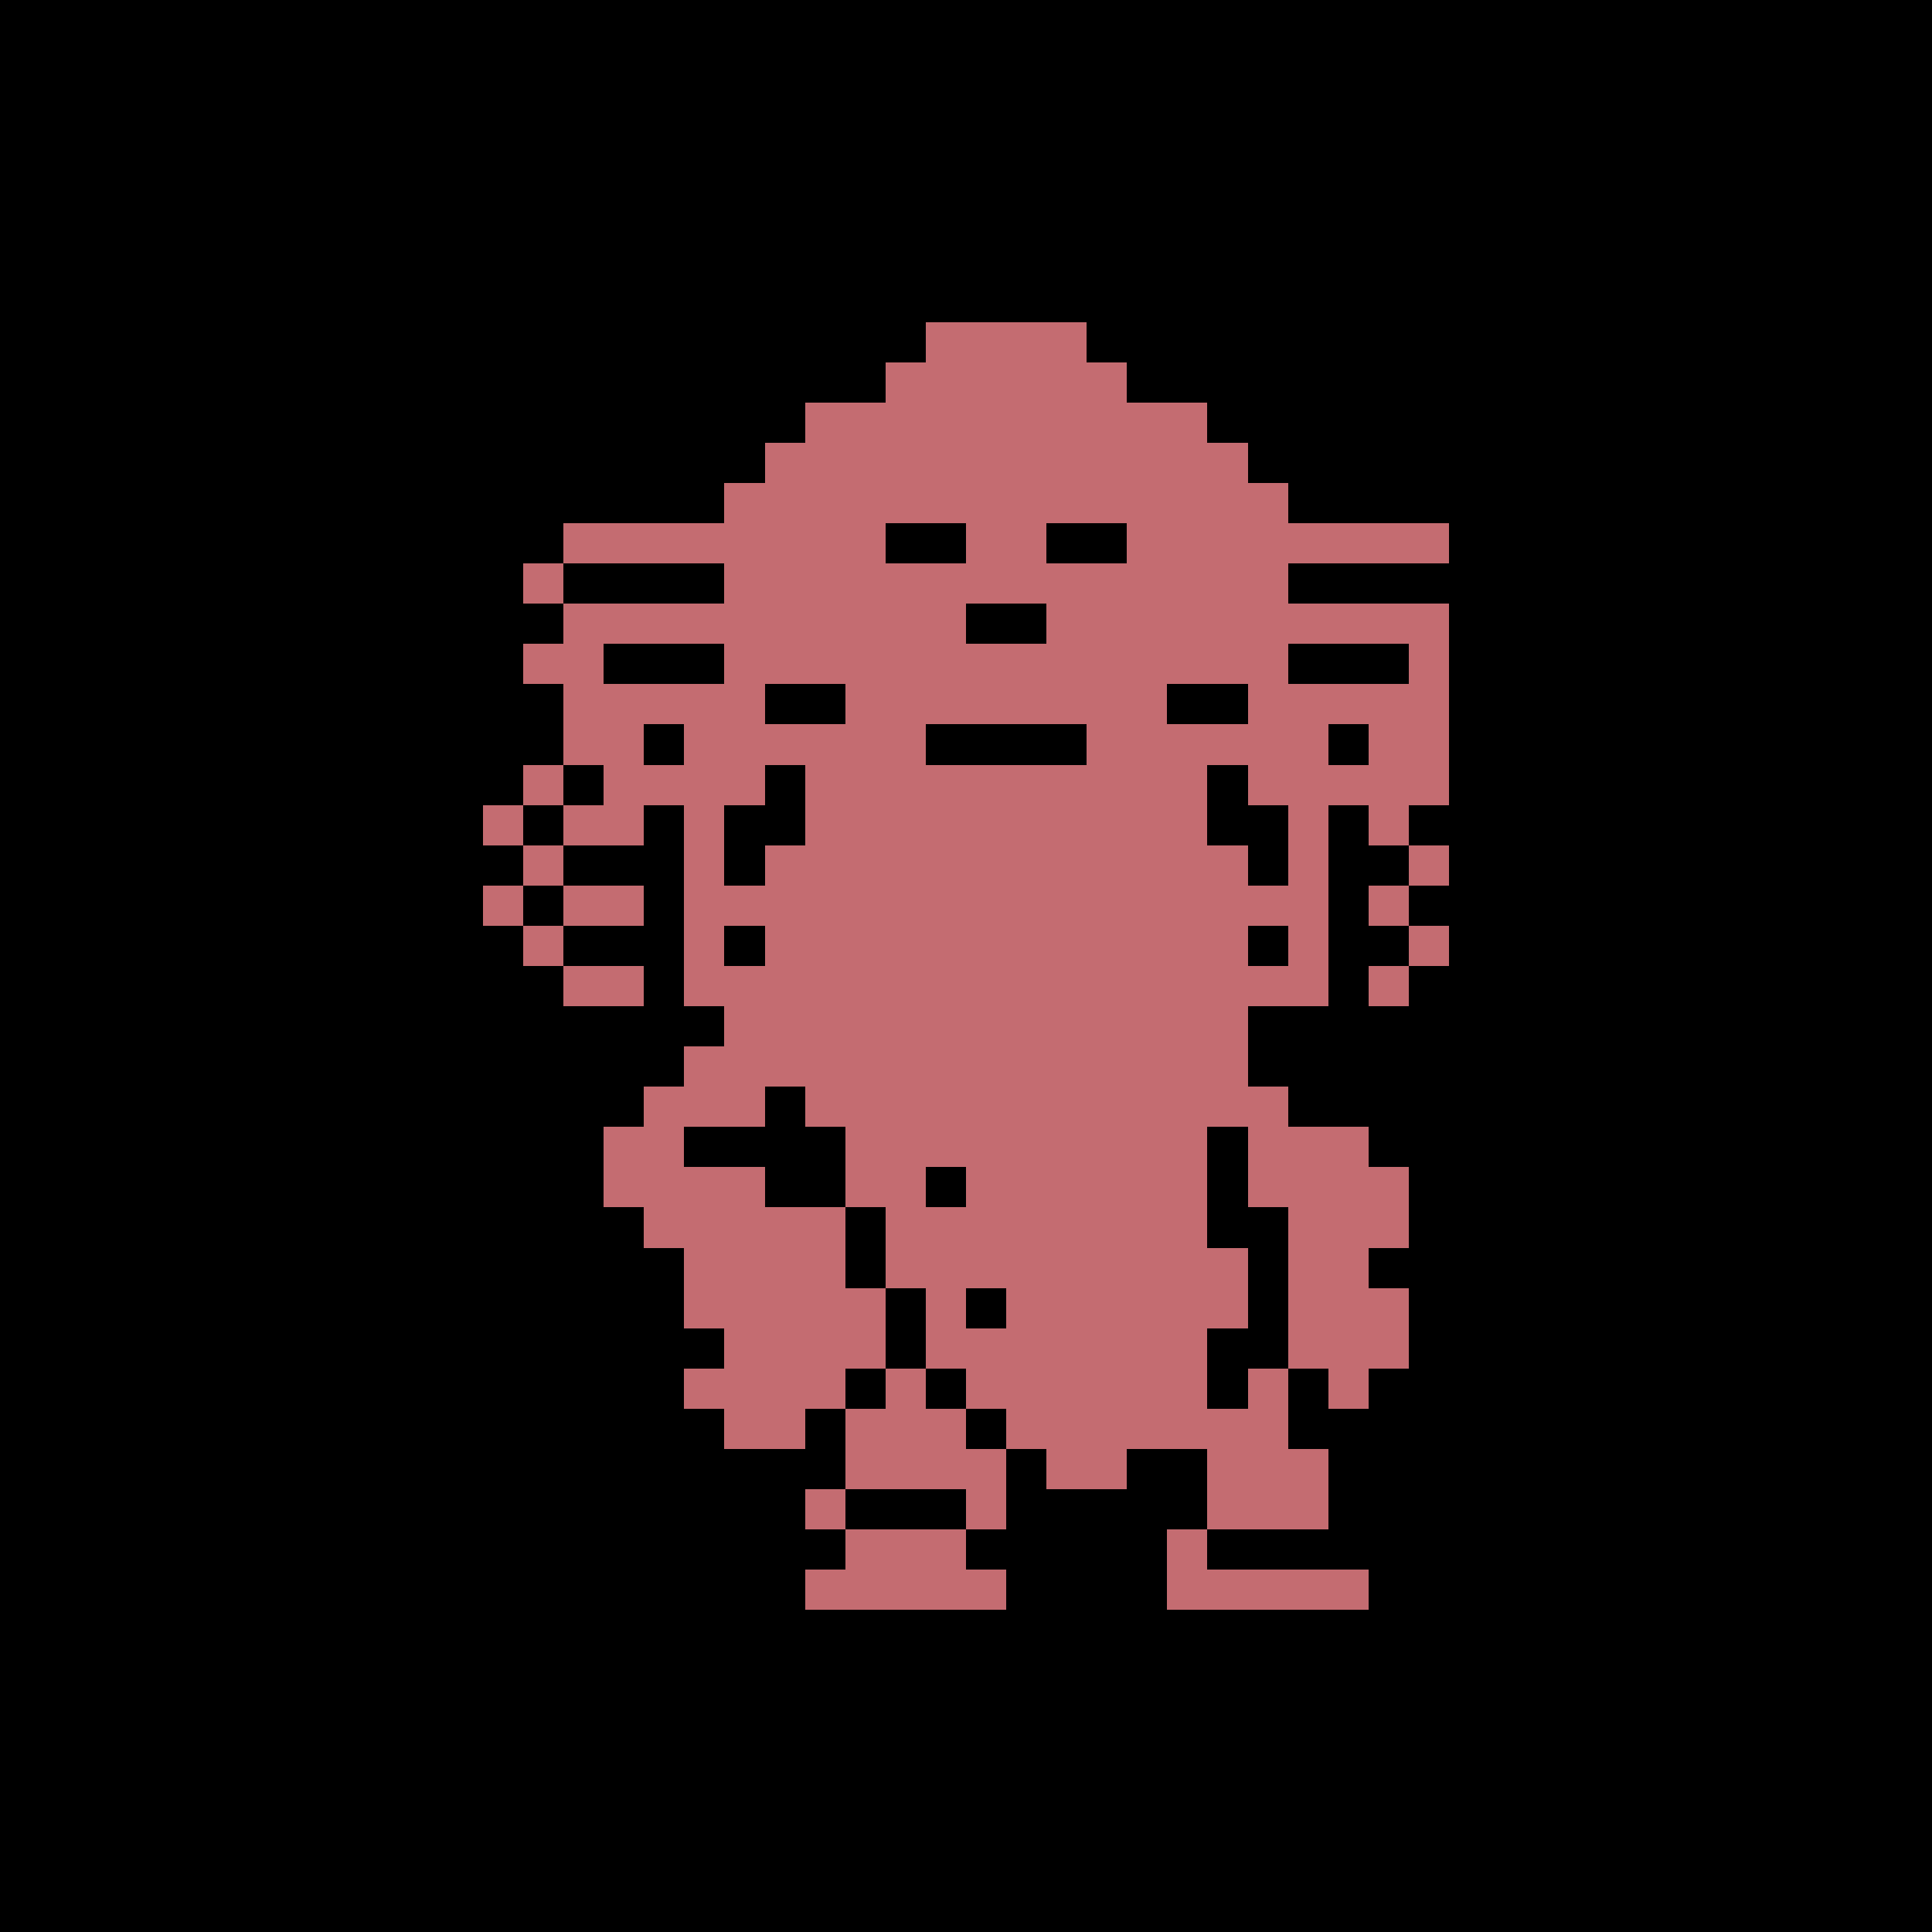
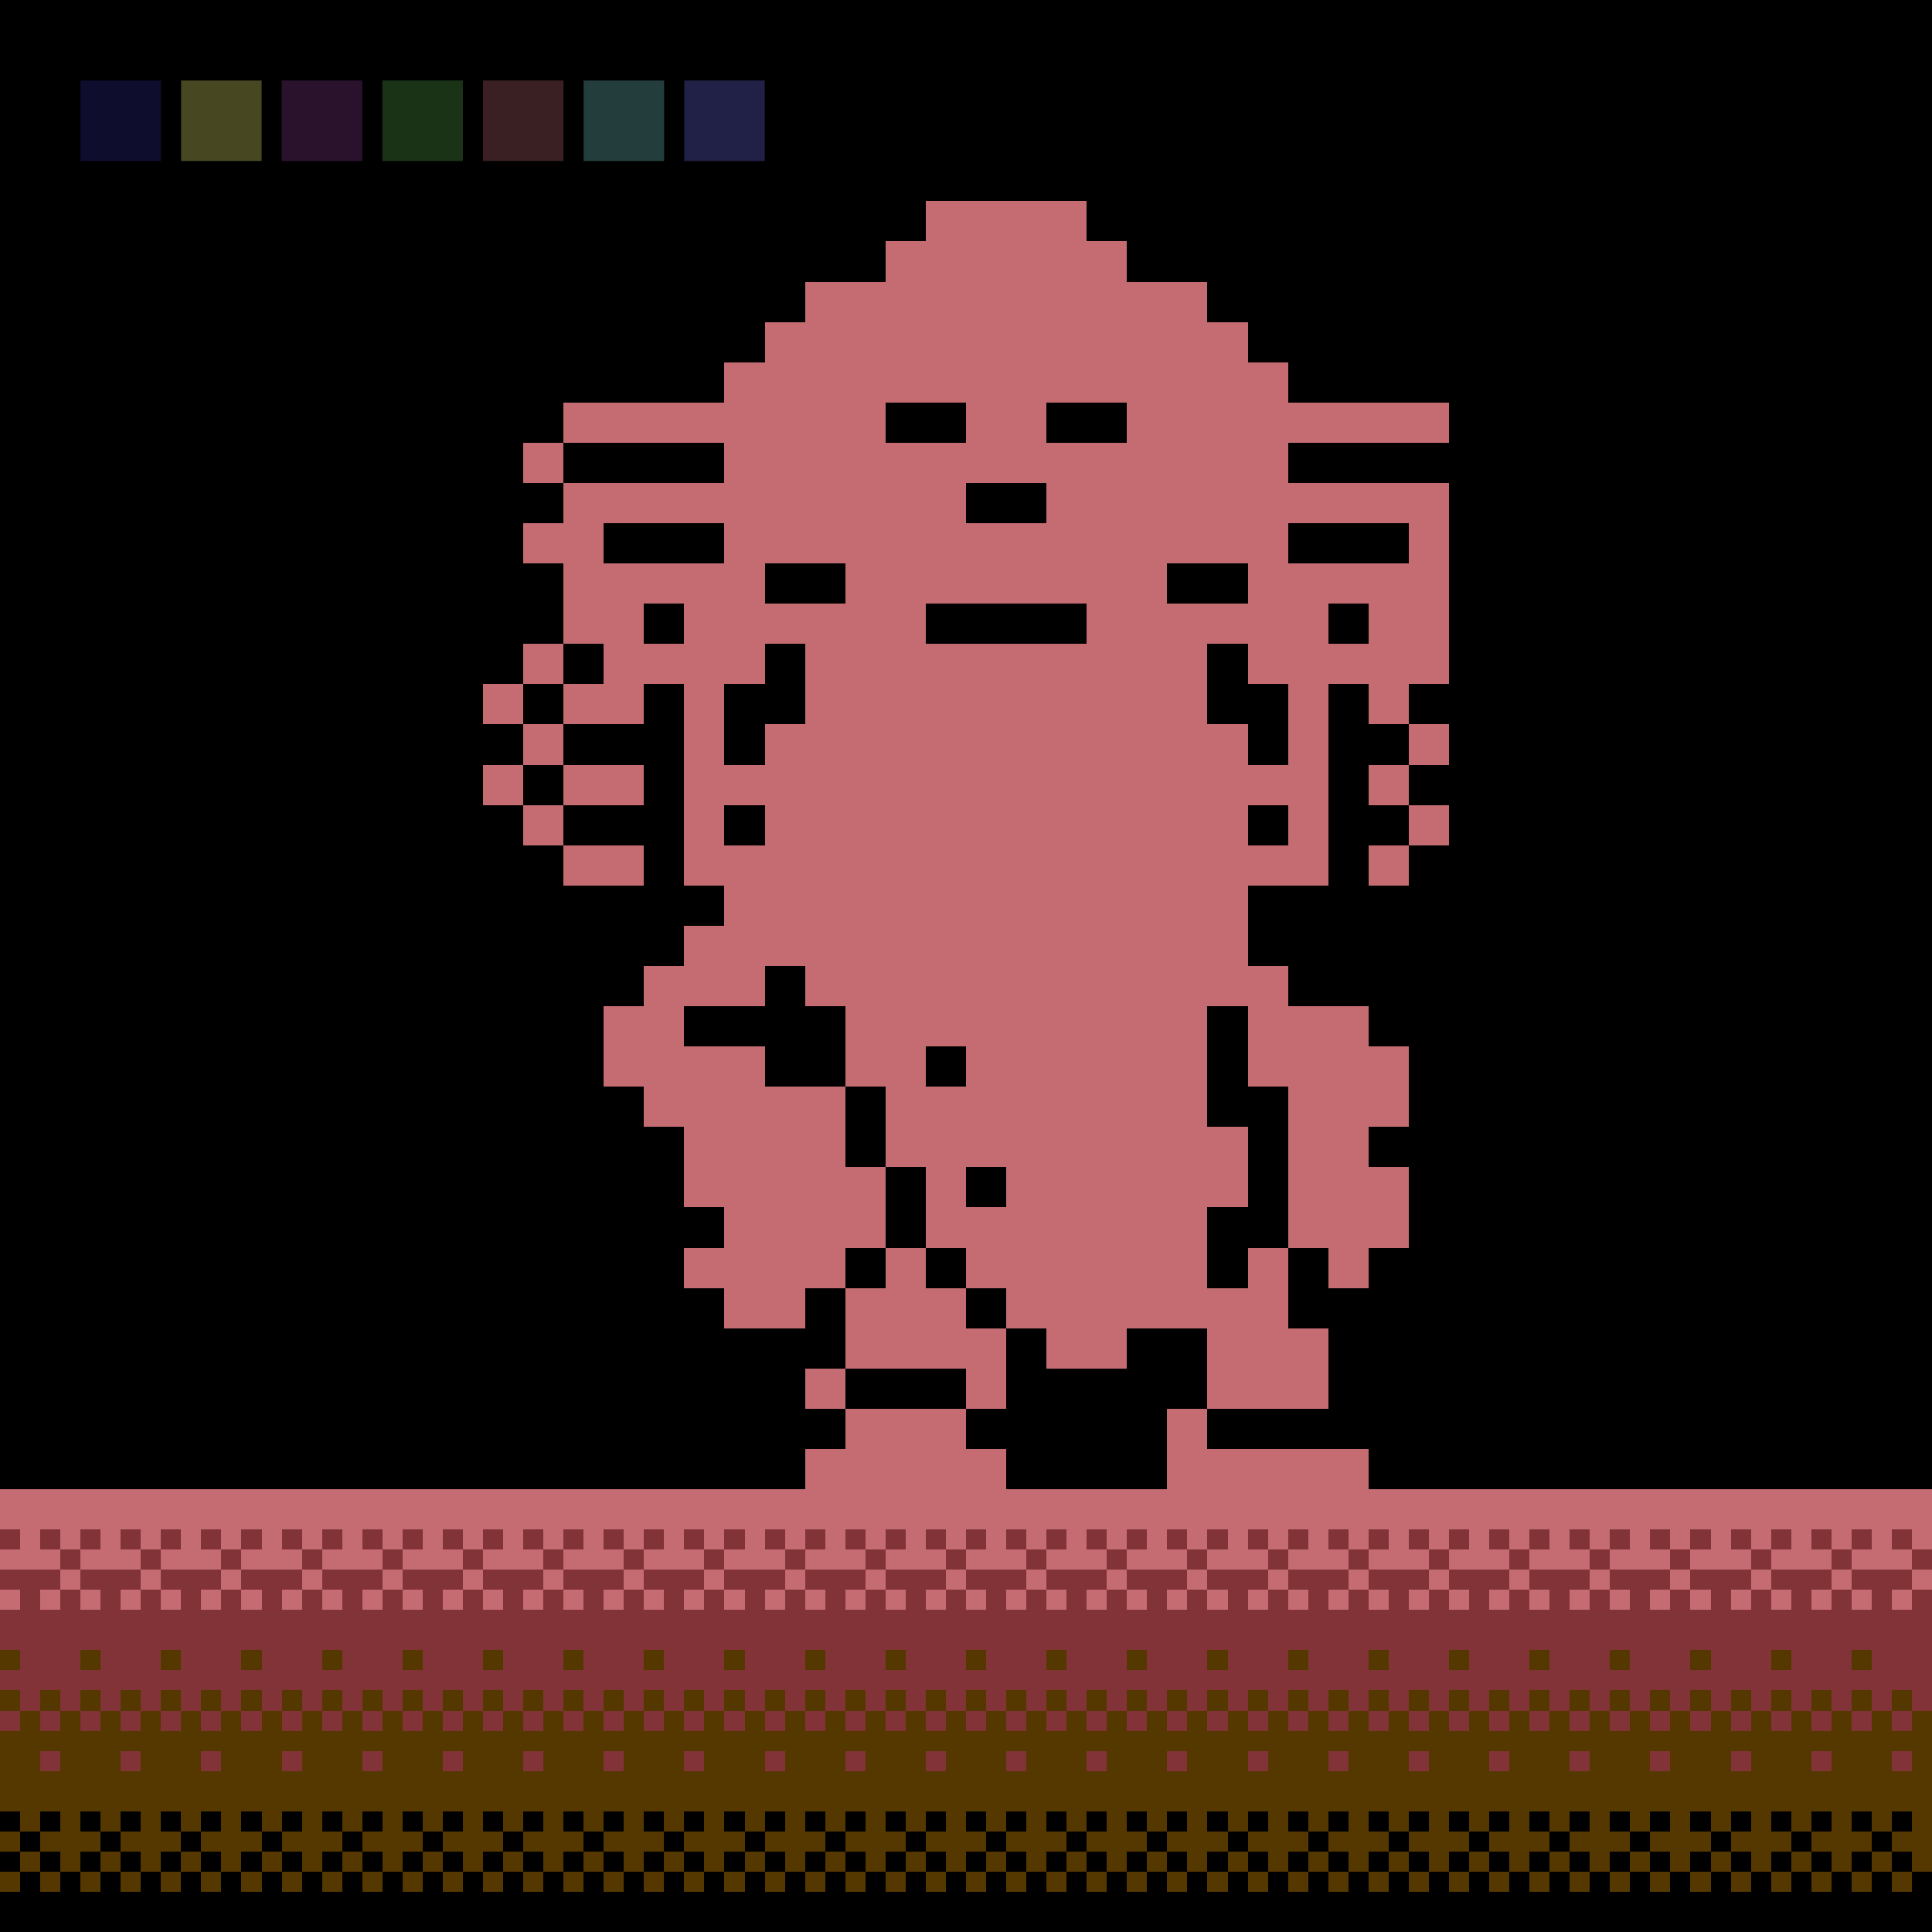
<svg xmlns="http://www.w3.org/2000/svg" viewBox="0 0 48 48" shape-rendering="crispEdges">
+   <defs>
+     <filter id="glow" x="-100%" y="-100%" width="300%" height="300%">
+       <feGaussianBlur stdDeviation="1.1" />
+     </filter>
+   </defs>
  <rect width="48" height="48" fill="#000" />
-   <path fill="#c46c71" d="M23 10h2v1h-2zM22 11h4v1h-4zM20 12h3v1h-3zM26 12h2v1h-2zM19 13h2v1h-2zM24 13h2v1h-2zM28 13h1v1h-1zM18 14h2v1h-2zM22 14h3v1h-3zM29 14h1v1h-1zM18 15h4v1h-4zM31 15h5v1h-5zM18 16h1v1h-1zM24 16h7v1h-7zM18 17h1v1h-1zM21 17h3v1h-3zM35 17h1v1h-1zM18 18h3v1h-3zM29 18h2v1h-2zM35 18h1v1h-1zM16 19h2v1h-2zM23 19h2v1h-2zM31 19h1v1h-1zM34 19h1v1h-1zM14 20h2v1h-2zM21 20h2v1h-2zM27 20h1v1h-1zM32 20h1v1h-1zM13 21h1v1h-1zM20 21h1v1h-1zM26 21h3v1h-3zM32 21h1v1h-1zM12 22h1v1h-1zM24 22h6v1h-6zM32 22h1v1h-1zM13 23h1v1h-1zM19 23h2v1h-2zM22 23h4v1h-4zM27 23h1v1h-1zM29 23h1v1h-1zM32 23h1v1h-1zM14 24h2v1h-2zM17 24h1v1h-1zM19 24h2v1h-2zM22 24h4v1h-4zM27 24h1v1h-1zM29 24h1v1h-1zM31 24h1v1h-1zM19 25h12v1h-12zM20 26h4v1h-4zM25 26h6v1h-6zM21 27h4v1h-4zM28 27h3v1h-3zM23 28h7v1h-7zM18 29h1v1h-1zM21 29h1v1h-1zM17 30h2v1h-2zM22 30h4v1h-4zM29 30h1v1h-1zM17 31h3v1h-3zM22 31h9v1h-9zM32 31h2v1h-2zM17 32h5v1h-5zM23 32h1v1h-1zM25 32h6v1h-6zM32 32h3v1h-3zM18 33h4v1h-4zM23 33h3v1h-3zM29 33h1v1h-1zM32 33h3v1h-3zM19 34h2v1h-2zM24 34h2v1h-2zM27 34h1v1h-1zM29 34h1v1h-1zM33 34h1v1h-1zM25 35h5v1h-5zM21 36h3v1h-3zM26 36h2v1h-2zM31 36h2v1h-2zM20 37h1v1h-1zM24 37h1v1h-1zM30 37h3v1h-3zM21 38h3v1h-3zM29 38h1v1h-1zM20 39h5v1h-5zM29 39h5v1h-5z">
+   <g transform="scale(0.5)">
+     <path fill="#c46c71" d="M0 74h96v1h-96zM0 75h96v1h-96zM1 76h1v1h-1zM3 76h1v1h-1zM5 76h1v1h-1zM7 76h1v1h-1zM9 76h1v1h-1zM11 76h1v1h-1zM13 76h1v1h-1zM15 76h1v1h-1zM17 76h1v1h-1zM19 76h1v1h-1zM21 76h1v1h-1zM23 76h1v1h-1zM25 76h1v1h-1zM27 76h1v1h-1zM29 76h1v1h-1zM31 76h1v1h-1zM33 76h1v1h-1zM35 76h1v1h-1zM37 76h1v1h-1zM39 76h1v1h-1zM41 76h1v1h-1zM43 76h1v1h-1zM45 76h1v1h-1zM47 76h1v1h-1zM49 76h1v1h-1zM51 76h1v1h-1zM53 76h1v1h-1zM55 76h1v1h-1zM57 76h1v1h-1zM59 76h1v1h-1zM61 76h1v1h-1zM63 76h1v1h-1zM65 76h1v1h-1zM67 76h1v1h-1zM69 76h1v1h-1zM71 76h1v1h-1zM73 76h1v1h-1zM75 76h1v1h-1zM77 76h1v1h-1zM79 76h1v1h-1zM81 76h1v1h-1zM83 76h1v1h-1zM85 76h1v1h-1zM87 76h1v1h-1zM89 76h1v1h-1zM91 76h1v1h-1zM93 76h1v1h-1zM95 76h1v1h-1zM0 77h3v1h-3zM4 77h3v1h-3zM8 77h3v1h-3zM12 77h3v1h-3zM16 77h3v1h-3zM20 77h3v1h-3zM24 77h3v1h-3zM28 77h3v1h-3zM32 77h3v1h-3zM36 77h3v1h-3zM40 77h3v1h-3zM44 77h3v1h-3zM48 77h3v1h-3zM52 77h3v1h-3zM56 77h3v1h-3zM60 77h3v1h-3zM64 77h3v1h-3zM68 77h3v1h-3zM72 77h3v1h-3zM76 77h3v1h-3zM80 77h3v1h-3zM84 77h3v1h-3zM88 77h3v1h-3zM92 77h3v1h-3zM3 78h1v1h-1zM7 78h1v1h-1zM11 78h1v1h-1zM15 78h1v1h-1zM19 78h1v1h-1zM23 78h1v1h-1zM27 78h1v1h-1zM31 78h1v1h-1zM35 78h1v1h-1zM39 78h1v1h-1zM43 78h1v1h-1zM47 78h1v1h-1zM51 78h1v1h-1zM55 78h1v1h-1zM59 78h1v1h-1zM63 78h1v1h-1zM67 78h1v1h-1zM71 78h1v1h-1zM75 78h1v1h-1zM79 78h1v1h-1zM83 78h1v1h-1zM87 78h1v1h-1zM91 78h1v1h-1zM95 78h1v1h-1zM0 79h1v1h-1zM2 79h1v1h-1zM4 79h1v1h-1zM6 79h1v1h-1zM8 79h1v1h-1zM10 79h1v1h-1zM12 79h1v1h-1zM14 79h1v1h-1zM16 79h1v1h-1zM18 79h1v1h-1zM20 79h1v1h-1zM22 79h1v1h-1zM24 79h1v1h-1zM26 79h1v1h-1zM28 79h1v1h-1zM30 79h1v1h-1zM32 79h1v1h-1zM34 79h1v1h-1zM36 79h1v1h-1zM38 79h1v1h-1zM40 79h1v1h-1zM42 79h1v1h-1zM44 79h1v1h-1zM46 79h1v1h-1zM48 79h1v1h-1zM50 79h1v1h-1zM52 79h1v1h-1zM54 79h1v1h-1zM56 79h1v1h-1zM58 79h1v1h-1zM60 79h1v1h-1zM62 79h1v1h-1zM64 79h1v1h-1zM66 79h1v1h-1zM68 79h1v1h-1zM70 79h1v1h-1zM72 79h1v1h-1zM74 79h1v1h-1zM76 79h1v1h-1zM78 79h1v1h-1zM80 79h1v1h-1zM82 79h1v1h-1zM84 79h1v1h-1zM86 79h1v1h-1zM88 79h1v1h-1zM90 79h1v1h-1zM92 79h1v1h-1zM94 79h1v1h-1z" />
+     <path fill="#813338" d="M0 76h1v1h-1zM2 76h1v1h-1zM4 76h1v1h-1zM6 76h1v1h-1zM8 76h1v1h-1zM10 76h1v1h-1zM12 76h1v1h-1zM14 76h1v1h-1zM16 76h1v1h-1zM18 76h1v1h-1zM20 76h1v1h-1zM22 76h1v1h-1zM24 76h1v1h-1zM26 76h1v1h-1zM28 76h1v1h-1zM30 76h1v1h-1zM32 76h1v1h-1zM34 76h1v1h-1zM36 76h1v1h-1zM38 76h1v1h-1zM40 76h1v1h-1zM42 76h1v1h-1zM44 76h1v1h-1zM46 76h1v1h-1zM48 76h1v1h-1zM50 76h1v1h-1zM52 76h1v1h-1zM54 76h1v1h-1zM56 76h1v1h-1zM58 76h1v1h-1zM60 76h1v1h-1zM62 76h1v1h-1zM64 76h1v1h-1zM66 76h1v1h-1zM68 76h1v1h-1zM70 76h1v1h-1zM72 76h1v1h-1zM74 76h1v1h-1zM76 76h1v1h-1zM78 76h1v1h-1zM80 76h1v1h-1zM82 76h1v1h-1zM84 76h1v1h-1zM86 76h1v1h-1zM88 76h1v1h-1zM90 76h1v1h-1zM92 76h1v1h-1zM94 76h1v1h-1zM3 77h1v1h-1zM7 77h1v1h-1zM11 77h1v1h-1zM15 77h1v1h-1zM19 77h1v1h-1zM23 77h1v1h-1zM27 77h1v1h-1zM31 77h1v1h-1zM35 77h1v1h-1zM39 77h1v1h-1zM43 77h1v1h-1zM47 77h1v1h-1zM51 77h1v1h-1zM55 77h1v1h-1zM59 77h1v1h-1zM63 77h1v1h-1zM67 77h1v1h-1zM71 77h1v1h-1zM75 77h1v1h-1zM79 77h1v1h-1zM83 77h1v1h-1zM87 77h1v1h-1zM91 77h1v1h-1zM95 77h1v1h-1zM0 78h3v1h-3zM4 78h3v1h-3zM8 78h3v1h-3zM12 78h3v1h-3zM16 78h3v1h-3zM20 78h3v1h-3zM24 78h3v1h-3zM28 78h3v1h-3zM32 78h3v1h-3zM36 78h3v1h-3zM40 78h3v1h-3zM44 78h3v1h-3zM48 78h3v1h-3zM52 78h3v1h-3zM56 78h3v1h-3zM60 78h3v1h-3zM64 78h3v1h-3zM68 78h3v1h-3zM72 78h3v1h-3zM76 78h3v1h-3zM80 78h3v1h-3zM84 78h3v1h-3zM88 78h3v1h-3zM92 78h3v1h-3zM1 79h1v1h-1zM3 79h1v1h-1zM5 79h1v1h-1zM7 79h1v1h-1zM9 79h1v1h-1zM11 79h1v1h-1zM13 79h1v1h-1zM15 79h1v1h-1zM17 79h1v1h-1zM19 79h1v1h-1zM21 79h1v1h-1zM23 79h1v1h-1zM25 79h1v1h-1zM27 79h1v1h-1zM29 79h1v1h-1zM31 79h1v1h-1zM33 79h1v1h-1zM35 79h1v1h-1zM37 79h1v1h-1zM39 79h1v1h-1zM41 79h1v1h-1zM43 79h1v1h-1zM45 79h1v1h-1zM47 79h1v1h-1zM49 79h1v1h-1zM51 79h1v1h-1zM53 79h1v1h-1zM55 79h1v1h-1zM57 79h1v1h-1zM59 79h1v1h-1zM61 79h1v1h-1zM63 79h1v1h-1zM65 79h1v1h-1zM67 79h1v1h-1zM69 79h1v1h-1zM71 79h1v1h-1zM73 79h1v1h-1zM75 79h1v1h-1zM77 79h1v1h-1zM79 79h1v1h-1zM81 79h1v1h-1zM83 79h1v1h-1zM85 79h1v1h-1zM87 79h1v1h-1zM89 79h1v1h-1zM91 79h1v1h-1zM93 79h1v1h-1zM95 79h1v1h-1zM0 80h96v1h-96zM0 81h96v1h-96zM1 82h3v1h-3zM5 82h3v1h-3zM9 82h3v1h-3zM13 82h3v1h-3zM17 82h3v1h-3zM21 82h3v1h-3zM25 82h3v1h-3zM29 82h3v1h-3zM33 82h3v1h-3zM37 82h3v1h-3zM41 82h3v1h-3zM45 82h3v1h-3zM49 82h3v1h-3zM53 82h3v1h-3zM57 82h3v1h-3zM61 82h3v1h-3zM65 82h3v1h-3zM69 82h3v1h-3zM73 82h3v1h-3zM77 82h3v1h-3zM81 82h3v1h-3zM85 82h3v1h-3zM89 82h3v1h-3zM93 82h3v1h-3zM0 83h96v1h-96zM1 84h1v1h-1zM3 84h1v1h-1zM5 84h1v1h-1zM7 84h1v1h-1zM9 84h1v1h-1zM11 84h1v1h-1zM13 84h1v1h-1zM15 84h1v1h-1zM17 84h1v1h-1zM19 84h1v1h-1zM21 84h1v1h-1zM23 84h1v1h-1zM25 84h1v1h-1zM27 84h1v1h-1zM29 84h1v1h-1zM31 84h1v1h-1zM33 84h1v1h-1zM35 84h1v1h-1zM37 84h1v1h-1zM39 84h1v1h-1zM41 84h1v1h-1zM43 84h1v1h-1zM45 84h1v1h-1zM47 84h1v1h-1zM49 84h1v1h-1zM51 84h1v1h-1zM53 84h1v1h-1zM55 84h1v1h-1zM57 84h1v1h-1zM59 84h1v1h-1zM61 84h1v1h-1zM63 84h1v1h-1zM65 84h1v1h-1zM67 84h1v1h-1zM69 84h1v1h-1zM71 84h1v1h-1zM73 84h1v1h-1zM75 84h1v1h-1zM77 84h1v1h-1zM79 84h1v1h-1zM81 84h1v1h-1zM83 84h1v1h-1zM85 84h1v1h-1zM87 84h1v1h-1zM89 84h1v1h-1zM91 84h1v1h-1zM93 84h1v1h-1zM95 84h1v1h-1zM0 85h1v1h-1zM2 85h1v1h-1zM4 85h1v1h-1zM6 85h1v1h-1zM8 85h1v1h-1zM10 85h1v1h-1zM12 85h1v1h-1zM14 85h1v1h-1zM16 85h1v1h-1zM18 85h1v1h-1zM20 85h1v1h-1zM22 85h1v1h-1zM24 85h1v1h-1zM26 85h1v1h-1zM28 85h1v1h-1zM30 85h1v1h-1zM32 85h1v1h-1zM34 85h1v1h-1zM36 85h1v1h-1zM38 85h1v1h-1zM40 85h1v1h-1zM42 85h1v1h-1zM44 85h1v1h-1zM46 85h1v1h-1zM48 85h1v1h-1zM50 85h1v1h-1zM52 85h1v1h-1zM54 85h1v1h-1zM56 85h1v1h-1zM58 85h1v1h-1zM60 85h1v1h-1zM62 85h1v1h-1zM64 85h1v1h-1zM66 85h1v1h-1zM68 85h1v1h-1zM70 85h1v1h-1zM72 85h1v1h-1zM74 85h1v1h-1zM76 85h1v1h-1zM78 85h1v1h-1zM80 85h1v1h-1zM82 85h1v1h-1zM84 85h1v1h-1zM86 85h1v1h-1zM88 85h1v1h-1zM90 85h1v1h-1zM92 85h1v1h-1zM94 85h1v1h-1zM2 87h1v1h-1zM6 87h1v1h-1zM10 87h1v1h-1zM14 87h1v1h-1zM18 87h1v1h-1zM22 87h1v1h-1zM26 87h1v1h-1zM30 87h1v1h-1zM34 87h1v1h-1zM38 87h1v1h-1zM42 87h1v1h-1zM46 87h1v1h-1zM50 87h1v1h-1zM54 87h1v1h-1zM58 87h1v1h-1zM62 87h1v1h-1zM66 87h1v1h-1zM70 87h1v1h-1zM74 87h1v1h-1zM78 87h1v1h-1zM82 87h1v1h-1zM86 87h1v1h-1zM90 87h1v1h-1zM94 87h1v1h-1z" />
+     <path fill="#553800" d="M0 82h1v1h-1zM4 82h1v1h-1zM8 82h1v1h-1zM12 82h1v1h-1zM16 82h1v1h-1zM20 82h1v1h-1zM24 82h1v1h-1zM28 82h1v1h-1zM32 82h1v1h-1zM36 82h1v1h-1zM40 82h1v1h-1zM44 82h1v1h-1zM48 82h1v1h-1zM52 82h1v1h-1zM56 82h1v1h-1zM60 82h1v1h-1zM64 82h1v1h-1zM68 82h1v1h-1zM72 82h1v1h-1zM76 82h1v1h-1zM80 82h1v1h-1zM84 82h1v1h-1zM88 82h1v1h-1zM92 82h1v1h-1zM0 84h1v1h-1zM2 84h1v1h-1zM4 84h1v1h-1zM6 84h1v1h-1zM8 84h1v1h-1zM10 84h1v1h-1zM12 84h1v1h-1zM14 84h1v1h-1zM16 84h1v1h-1zM18 84h1v1h-1zM20 84h1v1h-1zM22 84h1v1h-1zM24 84h1v1h-1zM26 84h1v1h-1zM28 84h1v1h-1zM30 84h1v1h-1zM32 84h1v1h-1zM34 84h1v1h-1zM36 84h1v1h-1zM38 84h1v1h-1zM40 84h1v1h-1zM42 84h1v1h-1zM44 84h1v1h-1zM46 84h1v1h-1zM48 84h1v1h-1zM50 84h1v1h-1zM52 84h1v1h-1zM54 84h1v1h-1zM56 84h1v1h-1zM58 84h1v1h-1zM60 84h1v1h-1zM62 84h1v1h-1zM64 84h1v1h-1zM66 84h1v1h-1zM68 84h1v1h-1zM70 84h1v1h-1zM72 84h1v1h-1zM74 84h1v1h-1zM76 84h1v1h-1zM78 84h1v1h-1zM80 84h1v1h-1zM82 84h1v1h-1zM84 84h1v1h-1zM86 84h1v1h-1zM88 84h1v1h-1zM90 84h1v1h-1zM92 84h1v1h-1zM94 84h1v1h-1zM1 85h1v1h-1zM3 85h1v1h-1zM5 85h1v1h-1zM7 85h1v1h-1zM9 85h1v1h-1zM11 85h1v1h-1zM13 85h1v1h-1zM15 85h1v1h-1zM17 85h1v1h-1zM19 85h1v1h-1zM21 85h1v1h-1zM23 85h1v1h-1zM25 85h1v1h-1zM27 85h1v1h-1zM29 85h1v1h-1zM31 85h1v1h-1zM33 85h1v1h-1zM35 85h1v1h-1zM37 85h1v1h-1zM39 85h1v1h-1zM41 85h1v1h-1zM43 85h1v1h-1zM45 85h1v1h-1zM47 85h1v1h-1zM49 85h1v1h-1zM51 85h1v1h-1zM53 85h1v1h-1zM55 85h1v1h-1zM57 85h1v1h-1zM59 85h1v1h-1zM61 85h1v1h-1zM63 85h1v1h-1zM65 85h1v1h-1zM67 85h1v1h-1zM69 85h1v1h-1zM71 85h1v1h-1zM73 85h1v1h-1zM75 85h1v1h-1zM77 85h1v1h-1zM79 85h1v1h-1zM81 85h1v1h-1zM83 85h1v1h-1zM85 85h1v1h-1zM87 85h1v1h-1zM89 85h1v1h-1zM91 85h1v1h-1zM93 85h1v1h-1zM95 85h1v1h-1zM0 86h96v1h-96zM0 87h2v1h-2zM3 87h3v1h-3zM7 87h3v1h-3zM11 87h3v1h-3zM15 87h3v1h-3zM19 87h3v1h-3zM23 87h3v1h-3zM27 87h3v1h-3zM31 87h3v1h-3zM35 87h3v1h-3zM39 87h3v1h-3zM43 87h3v1h-3zM47 87h3v1h-3zM51 87h3v1h-3zM55 87h3v1h-3zM59 87h3v1h-3zM63 87h3v1h-3zM67 87h3v1h-3zM71 87h3v1h-3zM75 87h3v1h-3zM79 87h3v1h-3zM83 87h3v1h-3zM87 87h3v1h-3zM91 87h3v1h-3zM95 87h1v1h-1zM0 88h96v1h-96zM0 89h96v1h-96zM1 90h1v1h-1zM3 90h1v1h-1zM5 90h1v1h-1zM7 90h1v1h-1zM9 90h1v1h-1zM11 90h1v1h-1zM13 90h1v1h-1zM15 90h1v1h-1zM17 90h1v1h-1zM19 90h1v1h-1zM21 90h1v1h-1zM23 90h1v1h-1zM25 90h1v1h-1zM27 90h1v1h-1zM29 90h1v1h-1zM31 90h1v1h-1zM33 90h1v1h-1zM35 90h1v1h-1zM37 90h1v1h-1zM39 90h1v1h-1zM41 90h1v1h-1zM43 90h1v1h-1zM45 90h1v1h-1zM47 90h1v1h-1zM49 90h1v1h-1zM51 90h1v1h-1zM53 90h1v1h-1zM55 90h1v1h-1zM57 90h1v1h-1zM59 90h1v1h-1zM61 90h1v1h-1zM63 90h1v1h-1zM65 90h1v1h-1zM67 90h1v1h-1zM69 90h1v1h-1zM71 90h1v1h-1zM73 90h1v1h-1zM75 90h1v1h-1zM77 90h1v1h-1zM79 90h1v1h-1zM81 90h1v1h-1zM83 90h1v1h-1zM85 90h1v1h-1zM87 90h1v1h-1zM89 90h1v1h-1zM91 90h1v1h-1zM93 90h1v1h-1zM95 90h1v1h-1zM0 91h1v1h-1zM2 91h3v1h-3zM6 91h3v1h-3zM10 91h3v1h-3zM14 91h3v1h-3zM18 91h3v1h-3zM22 91h3v1h-3zM26 91h3v1h-3zM30 91h3v1h-3zM34 91h3v1h-3zM38 91h3v1h-3zM42 91h3v1h-3zM46 91h3v1h-3zM50 91h3v1h-3zM54 91h3v1h-3zM58 91h3v1h-3zM62 91h3v1h-3zM66 91h3v1h-3zM70 91h3v1h-3zM74 91h3v1h-3zM78 91h3v1h-3zM82 91h3v1h-3zM86 91h3v1h-3zM90 91h3v1h-3zM94 91h2v1h-2zM1 92h1v1h-1zM3 92h1v1h-1zM5 92h1v1h-1zM7 92h1v1h-1zM9 92h1v1h-1zM11 92h1v1h-1zM13 92h1v1h-1zM15 92h1v1h-1zM17 92h1v1h-1zM19 92h1v1h-1zM21 92h1v1h-1zM23 92h1v1h-1zM25 92h1v1h-1zM27 92h1v1h-1zM29 92h1v1h-1zM31 92h1v1h-1zM33 92h1v1h-1zM35 92h1v1h-1zM37 92h1v1h-1zM39 92h1v1h-1zM41 92h1v1h-1zM43 92h1v1h-1zM45 92h1v1h-1zM47 92h1v1h-1zM49 92h1v1h-1zM51 92h1v1h-1zM53 92h1v1h-1zM55 92h1v1h-1zM57 92h1v1h-1zM59 92h1v1h-1zM61 92h1v1h-1zM63 92h1v1h-1zM65 92h1v1h-1zM67 92h1v1h-1zM69 92h1v1h-1zM71 92h1v1h-1zM73 92h1v1h-1zM75 92h1v1h-1zM77 92h1v1h-1zM79 92h1v1h-1zM81 92h1v1h-1zM83 92h1v1h-1zM85 92h1v1h-1zM87 92h1v1h-1zM89 92h1v1h-1zM91 92h1v1h-1zM93 92h1v1h-1zM95 92h1v1h-1zM0 93h1v1h-1zM2 93h1v1h-1zM4 93h1v1h-1zM6 93h1v1h-1zM8 93h1v1h-1zM10 93h1v1h-1zM12 93h1v1h-1zM14 93h1v1h-1zM16 93h1v1h-1zM18 93h1v1h-1zM20 93h1v1h-1zM22 93h1v1h-1zM24 93h1v1h-1zM26 93h1v1h-1zM28 93h1v1h-1zM30 93h1v1h-1zM32 93h1v1h-1zM34 93h1v1h-1zM36 93h1v1h-1zM38 93h1v1h-1zM40 93h1v1h-1zM42 93h1v1h-1zM44 93h1v1h-1zM46 93h1v1h-1zM48 93h1v1h-1zM50 93h1v1h-1zM52 93h1v1h-1zM54 93h1v1h-1zM56 93h1v1h-1zM58 93h1v1h-1zM60 93h1v1h-1zM62 93h1v1h-1zM64 93h1v1h-1zM66 93h1v1h-1zM68 93h1v1h-1zM70 93h1v1h-1zM72 93h1v1h-1zM74 93h1v1h-1zM76 93h1v1h-1zM78 93h1v1h-1zM80 93h1v1h-1zM82 93h1v1h-1zM84 93h1v1h-1zM86 93h1v1h-1zM88 93h1v1h-1zM90 93h1v1h-1zM92 93h1v1h-1zM94 93h1v1h-1z" />
+   </g>
+   <g shape-rendering="geometricPrecision">
+     <rect x="2" y="2" width="2" height="2" fill="#2e2c9b" opacity="0.3" />
+     <rect x="4.5" y="2" width="2" height="2" fill="#edf171" opacity="0.3" />
+     <rect x="7" y="2" width="2" height="2" fill="#8e3c97" opacity="0.3" />
+     <rect x="9.5" y="2" width="2" height="2" fill="#56ac4d" opacity="0.3" />
+     <rect x="12" y="2" width="2" height="2" fill="#c46c71" filter="url(#glow)" opacity="0">
+       <animate attributeName="opacity" values="0;0.9;0" keyTimes="0;0.5;1" calcMode="spline" keySplines="0.4 0 0.6 1;0.4 0 0.6 1" dur="3.6s" repeatCount="indefinite" />
+     </rect>
+     <rect x="12" y="2" width="2" height="2" fill="#c46c71" opacity="0.3">
+       <animate attributeName="opacity" values="0.3;1;0.3" keyTimes="0;0.5;1" calcMode="spline" keySplines="0.4 0 0.6 1;0.4 0 0.6 1" dur="3.6s" repeatCount="indefinite" />
+     </rect>
+     <rect x="14.5" y="2" width="2" height="2" fill="#75cec8" opacity="0.3" />
+     <rect x="17" y="2" width="2" height="2" fill="#706deb" opacity="0.3" />
+   </g>
+   <path fill="#c46c71" d="M23 7h2v1h-2zM22 8h4v1h-4zM20 9h3v1h-3zM26 9h2v1h-2zM19 10h2v1h-2zM24 10h2v1h-2zM28 10h1v1h-1zM18 11h2v1h-2zM22 11h3v1h-3zM29 11h1v1h-1zM18 12h4v1h-4zM31 12h5v1h-5zM18 13h1v1h-1zM24 13h7v1h-7zM18 14h1v1h-1zM21 14h3v1h-3zM35 14h1v1h-1zM18 15h3v1h-3zM29 15h2v1h-2zM35 15h1v1h-1zM16 16h2v1h-2zM23 16h2v1h-2zM31 16h1v1h-1zM34 16h1v1h-1zM14 17h2v1h-2zM21 17h2v1h-2zM27 17h1v1h-1zM32 17h1v1h-1zM13 18h1v1h-1zM20 18h1v1h-1zM26 18h3v1h-3zM32 18h1v1h-1zM12 19h1v1h-1zM24 19h6v1h-6zM32 19h1v1h-1zM13 20h1v1h-1zM19 20h2v1h-2zM22 20h4v1h-4zM27 20h1v1h-1zM29 20h1v1h-1zM32 20h1v1h-1zM14 21h2v1h-2zM17 21h1v1h-1zM19 21h2v1h-2zM22 21h4v1h-4zM27 21h1v1h-1zM29 21h1v1h-1zM31 21h1v1h-1zM19 22h12v1h-12zM20 23h4v1h-4zM25 23h6v1h-6zM21 24h4v1h-4zM28 24h3v1h-3zM23 25h7v1h-7zM18 26h1v1h-1zM21 26h1v1h-1zM17 27h2v1h-2zM22 27h4v1h-4zM29 27h1v1h-1zM17 28h3v1h-3zM22 28h9v1h-9zM32 28h2v1h-2zM17 29h5v1h-5zM23 29h1v1h-1zM25 29h6v1h-6zM32 29h3v1h-3zM18 30h4v1h-4zM23 30h3v1h-3zM29 30h1v1h-1zM32 30h3v1h-3zM19 31h2v1h-2zM24 31h2v1h-2zM27 31h1v1h-1zM29 31h1v1h-1zM33 31h1v1h-1zM25 32h5v1h-5zM21 33h3v1h-3zM26 33h2v1h-2zM31 33h2v1h-2zM20 34h1v1h-1zM24 34h1v1h-1zM30 34h3v1h-3zM21 35h3v1h-3zM29 35h1v1h-1zM20 36h5v1h-5zM29 36h5v1h-5z">
    <animate attributeName="opacity" values="1;0;1;0;0;0;1" keyTimes="0;0.167;0.333;0.5;0.667;0.833;1" calcMode="discrete" dur="1.8s" repeatCount="indefinite" />
  </path>
-   <path fill="#c46c71" d="M23 8h2v1h-2zM22 9h4v1h-4zM20 10h3v1h-3zM26 10h2v1h-2zM19 11h2v1h-2zM24 11h2v1h-2zM28 11h1v1h-1zM18 12h2v1h-2zM22 12h3v1h-3zM29 12h1v1h-1zM18 13h4v1h-4zM31 13h5v1h-5zM18 14h1v1h-1zM24 14h7v1h-7zM18 15h1v1h-1zM21 15h3v1h-3zM35 15h1v1h-1zM18 16h3v1h-3zM29 16h2v1h-2zM35 16h1v1h-1zM16 17h2v1h-2zM23 17h2v1h-2zM31 17h1v1h-1zM34 17h1v1h-1zM14 18h2v1h-2zM21 18h2v1h-2zM27 18h1v1h-1zM32 18h1v1h-1zM13 19h1v1h-1zM20 19h1v1h-1zM26 19h3v1h-3zM32 19h1v1h-1zM12 20h1v1h-1zM24 20h6v1h-6zM32 20h1v1h-1zM13 21h1v1h-1zM19 21h2v1h-2zM22 21h4v1h-4zM27 21h1v1h-1zM29 21h1v1h-1zM32 21h1v1h-1zM14 22h2v1h-2zM17 22h1v1h-1zM19 22h2v1h-2zM22 22h4v1h-4zM27 22h1v1h-1zM29 22h1v1h-1zM31 22h1v1h-1zM19 23h12v1h-12zM20 24h4v1h-4zM25 24h6v1h-6zM18 25h1v1h-1zM21 25h4v1h-4zM28 25h3v1h-3zM17 26h3v1h-3zM23 26h7v1h-7zM16 27h3v1h-3zM21 27h1v1h-1zM31 27h1v1h-1zM15 28h2v1h-2zM22 28h4v1h-4zM28 28h2v1h-2zM31 28h3v1h-3zM15 29h4v1h-4zM22 29h1v1h-1zM24 29h5v1h-5zM31 29h4v1h-4zM16 30h5v1h-5zM23 30h1v1h-1zM25 30h5v1h-5zM32 30h3v1h-3zM17 31h4v1h-4zM24 31h2v1h-2zM29 31h2v1h-2zM33 31h1v1h-1zM18 32h2v1h-2zM23 32h1v1h-1zM25 32h1v1h-1zM27 32h1v1h-1zM29 32h2v1h-2zM23 33h7v1h-7zM22 34h1v1h-1zM24 34h5v1h-5zM31 34h1v1h-1zM21 35h3v1h-3zM25 35h1v1h-1zM27 35h1v1h-1zM30 35h2v1h-2zM21 36h4v1h-4zM30 36h3v1h-3zM20 37h1v1h-1zM24 37h1v1h-1zM30 37h3v1h-3zM21 38h3v1h-3zM29 38h1v1h-1zM20 39h5v1h-5zM29 39h5v1h-5z">
+   <path fill="#c46c71" d="M23 5h2v1h-2zM22 6h4v1h-4zM20 7h3v1h-3zM26 7h2v1h-2zM19 8h2v1h-2zM24 8h2v1h-2zM28 8h1v1h-1zM18 9h2v1h-2zM22 9h3v1h-3zM29 9h1v1h-1zM18 10h4v1h-4zM31 10h5v1h-5zM18 11h1v1h-1zM24 11h7v1h-7zM18 12h1v1h-1zM21 12h3v1h-3zM35 12h1v1h-1zM18 13h3v1h-3zM29 13h2v1h-2zM35 13h1v1h-1zM16 14h2v1h-2zM23 14h2v1h-2zM31 14h1v1h-1zM34 14h1v1h-1zM14 15h2v1h-2zM21 15h2v1h-2zM27 15h1v1h-1zM32 15h1v1h-1zM13 16h1v1h-1zM20 16h1v1h-1zM26 16h3v1h-3zM32 16h1v1h-1zM12 17h1v1h-1zM24 17h6v1h-6zM32 17h1v1h-1zM13 18h1v1h-1zM19 18h2v1h-2zM22 18h4v1h-4zM27 18h1v1h-1zM29 18h1v1h-1zM32 18h1v1h-1zM14 19h2v1h-2zM17 19h1v1h-1zM19 19h2v1h-2zM22 19h4v1h-4zM27 19h1v1h-1zM29 19h1v1h-1zM31 19h1v1h-1zM19 20h12v1h-12zM20 21h4v1h-4zM25 21h6v1h-6zM18 22h1v1h-1zM21 22h4v1h-4zM28 22h3v1h-3zM17 23h3v1h-3zM23 23h7v1h-7zM16 24h3v1h-3zM21 24h1v1h-1zM31 24h1v1h-1zM15 25h2v1h-2zM22 25h4v1h-4zM28 25h2v1h-2zM31 25h3v1h-3zM15 26h4v1h-4zM22 26h1v1h-1zM24 26h5v1h-5zM31 26h4v1h-4zM16 27h5v1h-5zM23 27h1v1h-1zM25 27h5v1h-5zM32 27h3v1h-3zM17 28h4v1h-4zM24 28h2v1h-2zM29 28h2v1h-2zM33 28h1v1h-1zM18 29h2v1h-2zM23 29h1v1h-1zM25 29h1v1h-1zM27 29h1v1h-1zM29 29h2v1h-2zM23 30h7v1h-7zM22 31h1v1h-1zM24 31h5v1h-5zM31 31h1v1h-1zM21 32h3v1h-3zM25 32h1v1h-1zM27 32h1v1h-1zM30 32h2v1h-2zM21 33h4v1h-4zM30 33h3v1h-3zM20 34h1v1h-1zM24 34h1v1h-1zM30 34h3v1h-3zM21 35h3v1h-3zM29 35h1v1h-1zM20 36h5v1h-5zM29 36h5v1h-5z">
    <animate attributeName="opacity" values="0;1;0;1;0;0;0" keyTimes="0;0.167;0.333;0.5;0.667;0.833;1" calcMode="discrete" dur="1.8s" repeatCount="indefinite" />
  </path>
-   <path fill="#c46c71" d="M25 8h2v1h-2zM24 9h4v1h-4zM22 10h2v1h-2zM27 10h3v1h-3zM21 11h1v1h-1zM24 11h2v1h-2zM29 11h2v1h-2zM20 12h1v1h-1zM25 12h3v1h-3zM30 12h2v1h-2zM14 13h5v1h-5zM28 13h4v1h-4zM13 14h1v1h-1zM19 14h7v1h-7zM31 14h1v1h-1zM14 15h1v1h-1zM26 15h3v1h-3zM31 15h1v1h-1zM14 16h1v1h-1zM19 16h2v1h-2zM29 16h3v1h-3zM15 17h1v1h-1zM18 17h1v1h-1zM25 17h2v1h-2zM32 17h2v1h-2zM17 18h1v1h-1zM22 18h1v1h-1zM27 18h2v1h-2zM34 18h1v1h-1zM17 19h1v1h-1zM21 19h3v1h-3zM29 19h1v1h-1zM35 19h1v1h-1zM17 20h1v1h-1zM20 20h6v1h-6zM17 21h1v1h-1zM20 21h8v1h-8zM29 21h2v1h-2zM35 21h1v1h-1zM18 22h1v1h-1zM20 22h1v1h-1zM22 22h1v1h-1zM24 22h4v1h-4zM29 22h2v1h-2zM32 22h1v1h-1zM34 22h1v1h-1zM19 23h12v1h-12zM19 24h6v1h-6zM26 24h4v1h-4zM20 25h2v1h-2zM25 25h4v1h-4zM17 26h1v1h-1zM21 26h6v1h-6zM16 27h3v1h-3zM29 27h1v1h-1zM31 27h1v1h-1zM15 28h2v1h-2zM22 28h4v1h-4zM27 28h3v1h-3zM31 28h3v1h-3zM15 29h4v1h-4zM22 29h1v1h-1zM24 29h5v1h-5zM31 29h4v1h-4zM16 30h5v1h-5zM23 30h1v1h-1zM25 30h5v1h-5zM32 30h3v1h-3zM17 31h4v1h-4zM24 31h2v1h-2zM29 31h2v1h-2zM33 31h1v1h-1zM18 32h2v1h-2zM23 32h1v1h-1zM25 32h1v1h-1zM27 32h1v1h-1zM29 32h2v1h-2zM23 33h7v1h-7zM22 34h1v1h-1zM24 34h5v1h-5zM31 34h1v1h-1zM21 35h3v1h-3zM25 35h1v1h-1zM27 35h1v1h-1zM30 35h2v1h-2zM21 36h4v1h-4zM30 36h3v1h-3zM20 37h1v1h-1zM24 37h1v1h-1zM30 37h3v1h-3zM21 38h3v1h-3zM29 38h1v1h-1zM20 39h5v1h-5zM29 39h5v1h-5z">
+   <path fill="#c46c71" d="M25 5h2v1h-2zM24 6h4v1h-4zM22 7h2v1h-2zM27 7h3v1h-3zM21 8h1v1h-1zM24 8h2v1h-2zM29 8h2v1h-2zM20 9h1v1h-1zM25 9h3v1h-3zM30 9h2v1h-2zM14 10h5v1h-5zM28 10h4v1h-4zM13 11h1v1h-1zM19 11h7v1h-7zM31 11h1v1h-1zM14 12h1v1h-1zM26 12h3v1h-3zM31 12h1v1h-1zM14 13h1v1h-1zM19 13h2v1h-2zM29 13h3v1h-3zM15 14h1v1h-1zM18 14h1v1h-1zM25 14h2v1h-2zM32 14h2v1h-2zM17 15h1v1h-1zM22 15h1v1h-1zM27 15h2v1h-2zM34 15h1v1h-1zM17 16h1v1h-1zM21 16h3v1h-3zM29 16h1v1h-1zM35 16h1v1h-1zM17 17h1v1h-1zM20 17h6v1h-6zM17 18h1v1h-1zM20 18h8v1h-8zM29 18h2v1h-2zM35 18h1v1h-1zM18 19h1v1h-1zM20 19h1v1h-1zM22 19h1v1h-1zM24 19h4v1h-4zM29 19h2v1h-2zM32 19h1v1h-1zM34 19h1v1h-1zM19 20h12v1h-12zM19 21h6v1h-6zM26 21h4v1h-4zM20 22h2v1h-2zM25 22h4v1h-4zM17 23h1v1h-1zM21 23h6v1h-6zM16 24h3v1h-3zM29 24h1v1h-1zM31 24h1v1h-1zM15 25h2v1h-2zM22 25h4v1h-4zM27 25h3v1h-3zM31 25h3v1h-3zM15 26h4v1h-4zM22 26h1v1h-1zM24 26h5v1h-5zM31 26h4v1h-4zM16 27h5v1h-5zM23 27h1v1h-1zM25 27h5v1h-5zM32 27h3v1h-3zM17 28h4v1h-4zM24 28h2v1h-2zM29 28h2v1h-2zM33 28h1v1h-1zM18 29h2v1h-2zM23 29h1v1h-1zM25 29h1v1h-1zM27 29h1v1h-1zM29 29h2v1h-2zM23 30h7v1h-7zM22 31h1v1h-1zM24 31h5v1h-5zM31 31h1v1h-1zM21 32h3v1h-3zM25 32h1v1h-1zM27 32h1v1h-1zM30 32h2v1h-2zM21 33h4v1h-4zM30 33h3v1h-3zM20 34h1v1h-1zM24 34h1v1h-1zM30 34h3v1h-3zM21 35h3v1h-3zM29 35h1v1h-1zM20 36h5v1h-5zM29 36h5v1h-5z">
    <animate attributeName="opacity" values="0;0;0;0;1;0;0" keyTimes="0;0.167;0.333;0.5;0.667;0.833;1" calcMode="discrete" dur="1.8s" repeatCount="indefinite" />
  </path>
-   <path fill="#c46c71" d="M25 10h2v1h-2zM24 11h4v1h-4zM22 12h2v1h-2zM27 12h3v1h-3zM21 13h1v1h-1zM24 13h2v1h-2zM29 13h2v1h-2zM20 14h1v1h-1zM25 14h3v1h-3zM30 14h2v1h-2zM14 15h5v1h-5zM28 15h4v1h-4zM13 16h1v1h-1zM19 16h7v1h-7zM31 16h1v1h-1zM14 17h1v1h-1zM26 17h3v1h-3zM31 17h1v1h-1zM14 18h1v1h-1zM19 18h2v1h-2zM29 18h3v1h-3zM15 19h1v1h-1zM18 19h1v1h-1zM25 19h2v1h-2zM32 19h2v1h-2zM17 20h1v1h-1zM22 20h1v1h-1zM27 20h2v1h-2zM34 20h1v1h-1zM17 21h1v1h-1zM21 21h3v1h-3zM29 21h1v1h-1zM35 21h1v1h-1zM17 22h1v1h-1zM20 22h6v1h-6zM17 23h1v1h-1zM20 23h1v1h-1zM22 23h1v1h-1zM24 23h4v1h-4zM29 23h2v1h-2zM35 23h1v1h-1zM18 24h1v1h-1zM20 24h1v1h-1zM22 24h1v1h-1zM24 24h4v1h-4zM29 24h2v1h-2zM32 24h1v1h-1zM34 24h1v1h-1zM19 25h12v1h-12zM19 26h6v1h-6zM26 26h4v1h-4zM20 27h2v1h-2zM25 27h4v1h-4zM21 28h6v1h-6zM29 28h1v1h-1zM32 28h2v1h-2zM18 29h1v1h-1zM27 29h3v1h-3zM32 29h3v1h-3zM17 30h2v1h-2zM22 30h8v1h-8zM32 30h3v1h-3zM17 31h3v1h-3zM22 31h9v1h-9zM33 31h1v1h-1zM17 32h2v1h-2zM23 32h1v1h-1zM25 32h6v1h-6zM18 33h3v1h-3zM23 33h3v1h-3zM29 33h1v1h-1zM17 34h4v1h-4zM24 34h2v1h-2zM27 34h1v1h-1zM29 34h1v1h-1zM18 35h2v1h-2zM25 35h5v1h-5zM21 36h3v1h-3zM26 36h2v1h-2zM31 36h2v1h-2zM20 37h1v1h-1zM24 37h1v1h-1zM30 37h3v1h-3zM21 38h3v1h-3zM29 38h1v1h-1zM20 39h5v1h-5zM29 39h5v1h-5z">
+   <path fill="#c46c71" d="M25 7h2v1h-2zM24 8h4v1h-4zM22 9h2v1h-2zM27 9h3v1h-3zM21 10h1v1h-1zM24 10h2v1h-2zM29 10h2v1h-2zM20 11h1v1h-1zM25 11h3v1h-3zM30 11h2v1h-2zM14 12h5v1h-5zM28 12h4v1h-4zM13 13h1v1h-1zM19 13h7v1h-7zM31 13h1v1h-1zM14 14h1v1h-1zM26 14h3v1h-3zM31 14h1v1h-1zM14 15h1v1h-1zM19 15h2v1h-2zM29 15h3v1h-3zM15 16h1v1h-1zM18 16h1v1h-1zM25 16h2v1h-2zM32 16h2v1h-2zM17 17h1v1h-1zM22 17h1v1h-1zM27 17h2v1h-2zM34 17h1v1h-1zM17 18h1v1h-1zM21 18h3v1h-3zM29 18h1v1h-1zM35 18h1v1h-1zM17 19h1v1h-1zM20 19h6v1h-6zM17 20h1v1h-1zM20 20h1v1h-1zM22 20h1v1h-1zM24 20h4v1h-4zM29 20h2v1h-2zM35 20h1v1h-1zM18 21h1v1h-1zM20 21h1v1h-1zM22 21h1v1h-1zM24 21h4v1h-4zM29 21h2v1h-2zM32 21h1v1h-1zM34 21h1v1h-1zM19 22h12v1h-12zM19 23h6v1h-6zM26 23h4v1h-4zM20 24h2v1h-2zM25 24h4v1h-4zM21 25h6v1h-6zM29 25h1v1h-1zM32 25h2v1h-2zM18 26h1v1h-1zM27 26h3v1h-3zM32 26h3v1h-3zM17 27h2v1h-2zM22 27h8v1h-8zM32 27h3v1h-3zM17 28h3v1h-3zM22 28h9v1h-9zM33 28h1v1h-1zM17 29h2v1h-2zM23 29h1v1h-1zM25 29h6v1h-6zM18 30h3v1h-3zM23 30h3v1h-3zM29 30h1v1h-1zM17 31h4v1h-4zM24 31h2v1h-2zM27 31h1v1h-1zM29 31h1v1h-1zM18 32h2v1h-2zM25 32h5v1h-5zM21 33h3v1h-3zM26 33h2v1h-2zM31 33h2v1h-2zM20 34h1v1h-1zM24 34h1v1h-1zM30 34h3v1h-3zM21 35h3v1h-3zM29 35h1v1h-1zM20 36h5v1h-5zM29 36h5v1h-5z">
    <animate attributeName="opacity" values="0;0;0;0;0;1;0" keyTimes="0;0.167;0.333;0.5;0.667;0.833;1" calcMode="discrete" dur="1.8s" repeatCount="indefinite" />
  </path>
</svg>
